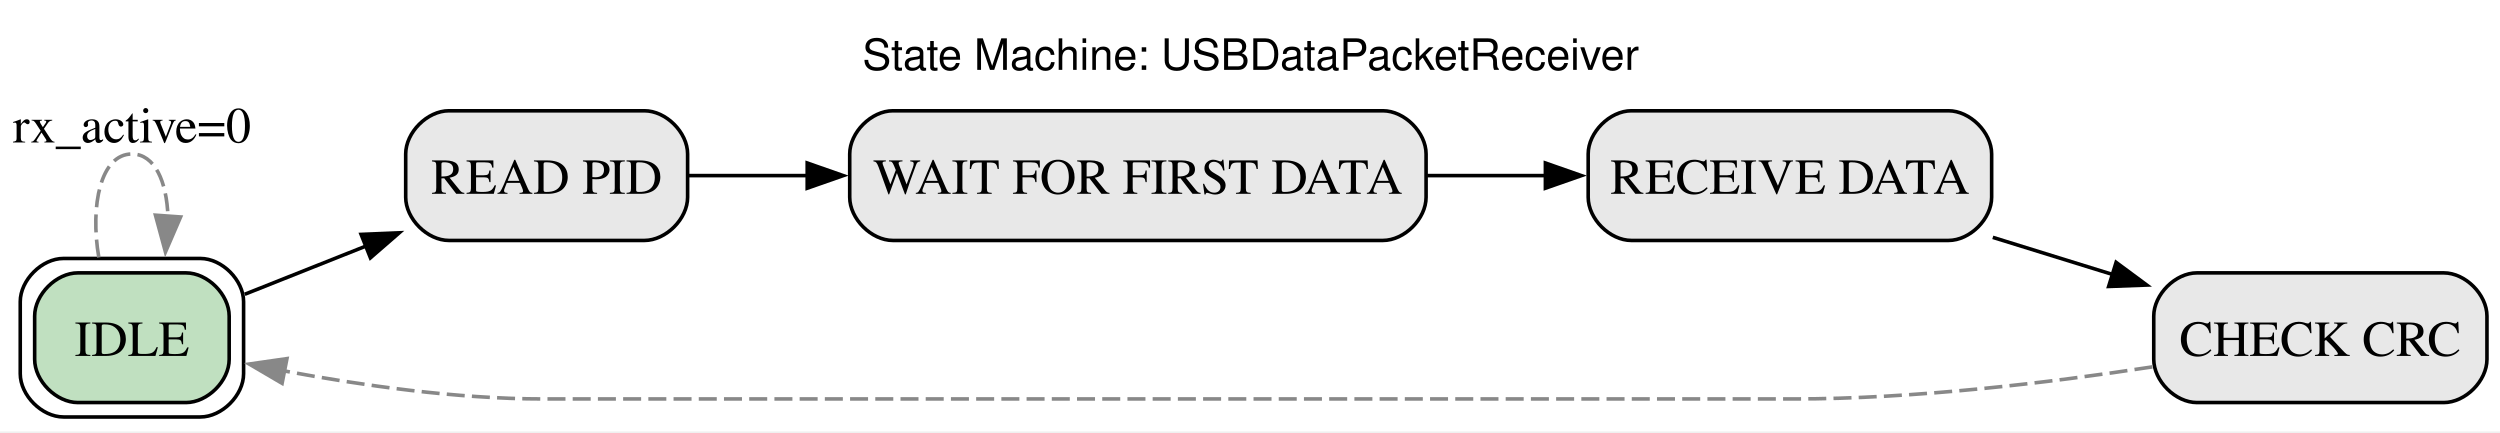
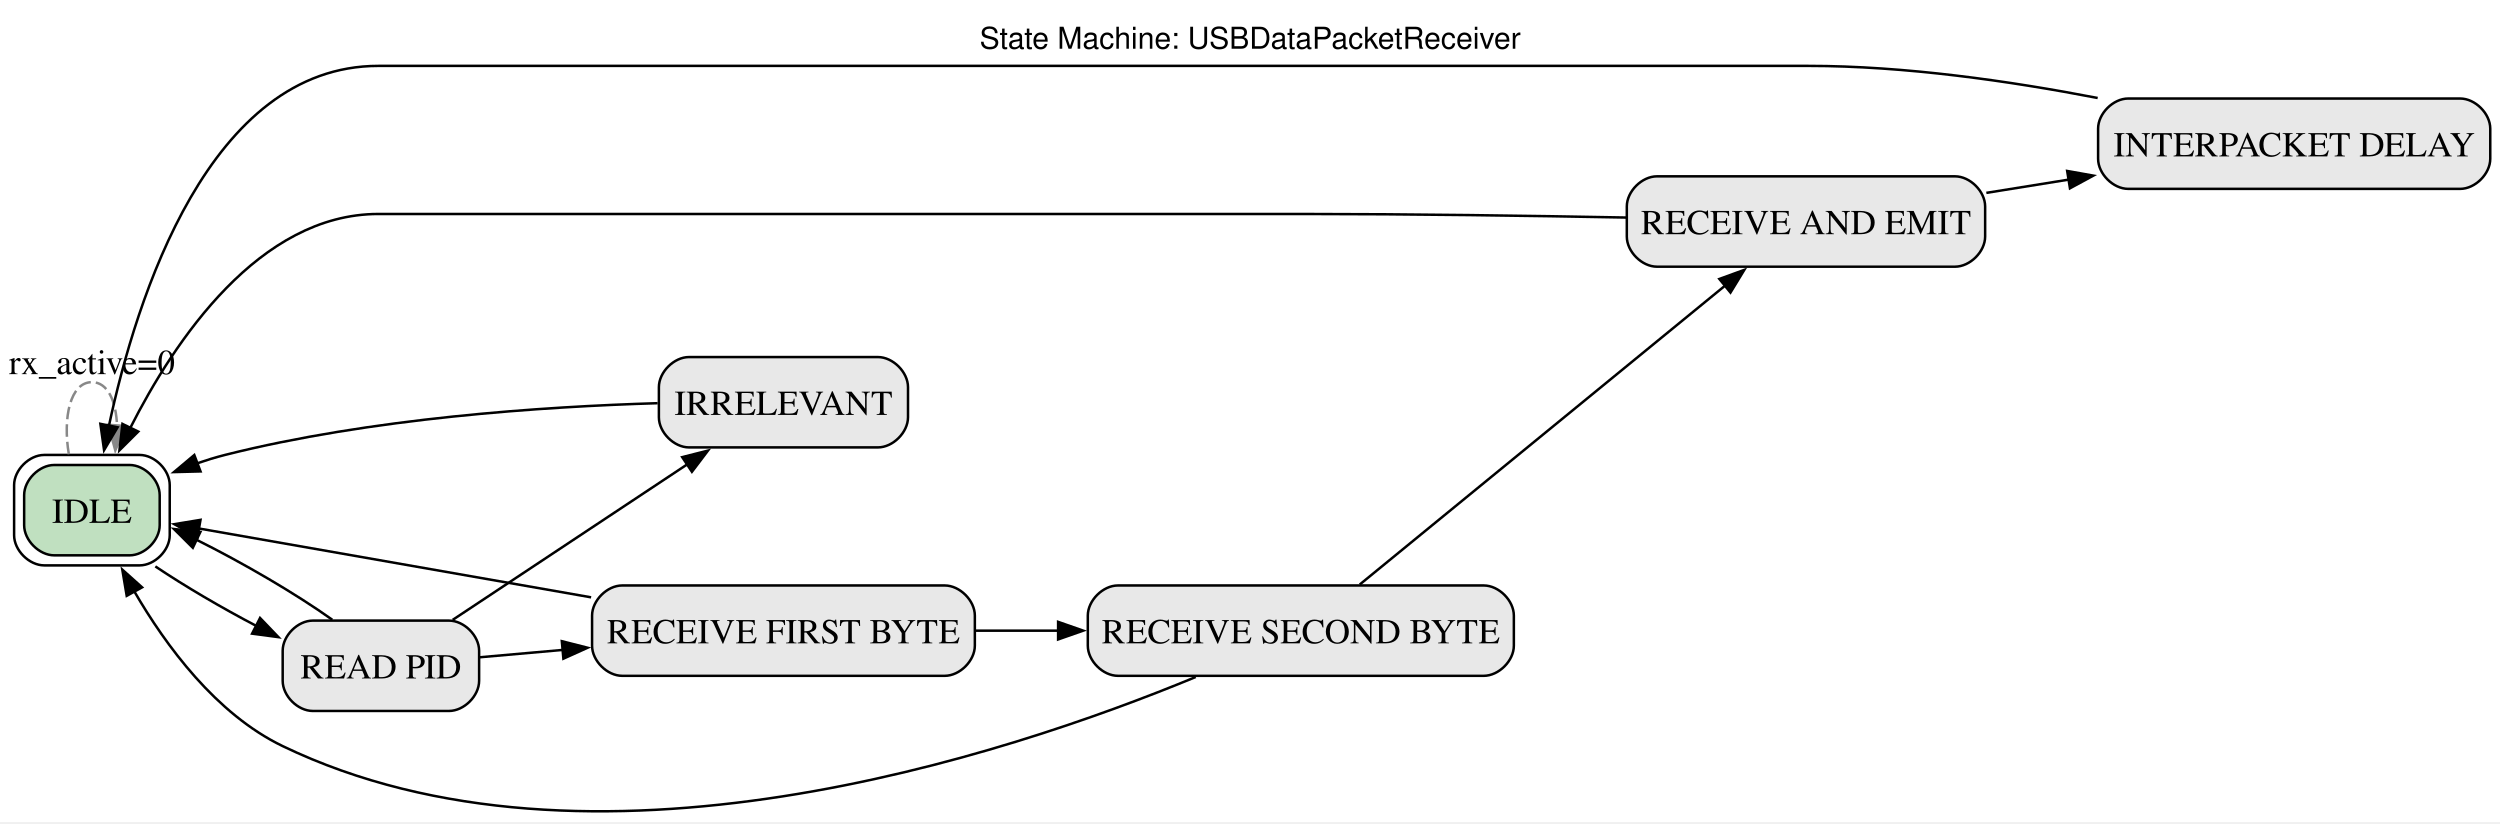
- <svg xmlns="http://www.w3.org/2000/svg" width="694pt" height="120pt" viewBox="0.00 0.00 694.00 120.00">
-   <g id="graph0" class="graph" transform="scale(1 1) rotate(0) translate(4 115.75)">
-     <polygon fill="white" stroke="none" points="-4,4 -4,-115.75 690.38,-115.75 690.38,4 -4,4" />
-     <text xml:space="preserve" text-anchor="middle" x="343.19" y="-96.35" font-family="Helvetica,sans-Serif" font-size="12.00">State Machine: USBDataPacketReceiver</text>
+ <svg xmlns="http://www.w3.org/2000/svg" width="996pt" height="328pt" viewBox="0.00 0.00 996.00 328.00">
+   <g id="graph0" class="graph" transform="scale(1 1) rotate(0) translate(4 323.52)">
+     <polygon fill="white" stroke="none" points="-4,4 -4,-323.52 992.12,-323.52 992.12,4 -4,4" />
+     <text xml:space="preserve" text-anchor="middle" x="494.06" y="-304.12" font-family="Helvetica,sans-Serif" font-size="12.00">State Machine: USBDataPacketReceiver</text>
    <g id="node1" class="node">
-       <path fill="#c0e0c0" stroke="black" d="M47.62,-40C47.62,-40 17.62,-40 17.62,-40 11.62,-40 5.62,-34 5.62,-28 5.62,-28 5.62,-16 5.62,-16 5.62,-10 11.62,-4 17.62,-4 17.62,-4 47.62,-4 47.62,-4 53.62,-4 59.62,-10 59.62,-16 59.62,-16 59.62,-28 59.62,-28 59.62,-34 53.62,-40 47.62,-40" />
-       <path fill="none" stroke="black" d="M51.62,-44C51.62,-44 13.62,-44 13.62,-44 7.62,-44 1.62,-38 1.62,-32 1.62,-32 1.62,-12 1.62,-12 1.62,-6 7.62,0 13.62,0 13.62,0 51.62,0 51.62,0 57.62,0 63.62,-6 63.62,-12 63.62,-12 63.62,-32 63.62,-32 63.62,-38 57.62,-44 51.62,-44" />
-       <text xml:space="preserve" text-anchor="middle" x="32.62" y="-16.95" font-family="Times,serif" font-size="14.00">IDLE</text>
+       <path fill="#c0e0c0" stroke="black" d="M47.62,-138.27C47.62,-138.27 17.62,-138.27 17.62,-138.27 11.62,-138.27 5.62,-132.27 5.62,-126.27 5.62,-126.27 5.62,-114.27 5.62,-114.27 5.62,-108.27 11.62,-102.27 17.62,-102.27 17.62,-102.27 47.62,-102.27 47.62,-102.27 53.62,-102.27 59.62,-108.27 59.62,-114.27 59.62,-114.27 59.62,-126.27 59.62,-126.27 59.62,-132.27 53.62,-138.27 47.62,-138.27" />
+       <path fill="none" stroke="black" d="M51.62,-142.27C51.62,-142.27 13.62,-142.27 13.62,-142.27 7.62,-142.27 1.62,-136.27 1.62,-130.27 1.62,-130.27 1.62,-110.27 1.62,-110.27 1.62,-104.27 7.62,-98.27 13.62,-98.27 13.62,-98.27 51.62,-98.27 51.62,-98.27 57.62,-98.27 63.62,-104.27 63.62,-110.27 63.62,-110.27 63.62,-130.27 63.62,-130.27 63.62,-136.27 57.62,-142.27 51.62,-142.27" />
+       <text xml:space="preserve" text-anchor="middle" x="32.62" y="-115.22" font-family="Times,serif" font-size="14.00">IDLE</text>
+     </g>
+     <g id="edge13" class="edge">
+       <path fill="none" stroke="#888888" stroke-dasharray="5,2" d="M23.43,-142.55C20.94,-157.15 24,-171.27 32.62,-171.27 38.96,-171.27 42.29,-163.65 42.63,-153.83" />
+       <polygon fill="#888888" stroke="#888888" points="46.13,-153.79 41.93,-144.06 39.15,-154.29 46.13,-153.79" />
+       <text xml:space="preserve" text-anchor="middle" x="32.62" y="-174.47" font-family="Times,serif" font-size="14.00">rx_active=0</text>
+     </g>
+     <g id="node4" class="node">
+       <path fill="#e8e8e8" stroke="black" d="M174.88,-76.27C174.88,-76.27 120.62,-76.27 120.62,-76.27 114.62,-76.27 108.62,-70.27 108.62,-64.27 108.62,-64.27 108.62,-52.27 108.62,-52.27 108.62,-46.27 114.62,-40.27 120.62,-40.27 120.62,-40.27 174.88,-40.27 174.88,-40.27 180.88,-40.27 186.88,-46.27 186.88,-52.27 186.88,-52.27 186.88,-64.27 186.88,-64.27 186.88,-70.27 180.88,-76.27 174.88,-76.27" />
+       <text xml:space="preserve" text-anchor="middle" x="147.75" y="-53.22" font-family="Times,serif" font-size="14.00">READ PID</text>
+     </g>
+     <g id="edge1" class="edge">
+       <path fill="none" stroke="black" d="M57.89,-97.86C69.7,-89.93 84.33,-81.36 98.29,-74.06" />
+       <polygon fill="black" stroke="black" points="99.6,-77.32 106.93,-69.68 96.43,-71.08 99.6,-77.32" />
+     </g>
+     <g id="node2" class="node">
+       <path fill="#e8e8e8" stroke="black" d="M976.12,-284.27C976.12,-284.27 843.88,-284.27 843.88,-284.27 837.88,-284.27 831.88,-278.27 831.88,-272.27 831.88,-272.27 831.88,-260.27 831.88,-260.27 831.88,-254.27 837.88,-248.27 843.88,-248.27 843.88,-248.27 976.12,-248.27 976.12,-248.27 982.12,-248.27 988.12,-254.27 988.12,-260.27 988.12,-260.27 988.12,-272.27 988.12,-272.27 988.12,-278.27 982.12,-284.27 976.12,-284.27" />
+       <text xml:space="preserve" text-anchor="middle" x="910" y="-261.22" font-family="Times,serif" font-size="14.00">INTERPACKET DELAY</text>
+     </g>
+     <g id="edge2" class="edge">
+       <path fill="none" stroke="black" d="M831.71,-284.48C796.74,-291.23 754.75,-297.27 716.5,-297.27 146.75,-297.27 146.75,-297.27 146.75,-297.27 79.42,-297.27 50.37,-205.22 39.4,-153.88" />
+       <polygon fill="black" stroke="black" points="42.85,-153.29 37.46,-144.17 35.99,-154.67 42.85,-153.29" />
+     </g>
+     <g id="node3" class="node">
+       <path fill="#e8e8e8" stroke="black" d="M345.75,-181.27C345.75,-181.27 270.5,-181.27 270.5,-181.27 264.5,-181.27 258.5,-175.27 258.5,-169.27 258.5,-169.27 258.5,-157.27 258.5,-157.27 258.5,-151.27 264.5,-145.27 270.5,-145.27 270.5,-145.27 345.75,-145.27 345.75,-145.27 351.75,-145.27 357.75,-151.27 357.75,-157.27 357.75,-157.27 357.75,-169.27 357.75,-169.27 357.75,-175.27 351.75,-181.27 345.75,-181.27" />
+       <text xml:space="preserve" text-anchor="middle" x="308.12" y="-158.22" font-family="Times,serif" font-size="14.00">IRRELEVANT</text>
+     </g>
+     <g id="edge3" class="edge">
+       <path fill="none" stroke="black" d="M258,-162.89C212.63,-161.54 143.67,-156.93 85.62,-142.27 81.9,-141.33 78.1,-140.16 74.33,-138.86" />
+       <polygon fill="black" stroke="black" points="75.89,-135.71 65.3,-135.44 73.41,-142.25 75.89,-135.71" />
+     </g>
+     <g id="edge4" class="edge">
+       <path fill="none" stroke="black" d="M128.4,-76.6C113.77,-87.03 92.74,-99.29 74.21,-108.51" />
+       <polygon fill="black" stroke="black" points="72.82,-105.29 65.31,-112.76 75.84,-111.61 72.82,-105.29" />
+     </g>
+     <g id="edge5" class="edge">
+       <path fill="none" stroke="black" d="M176.34,-76.56C202.29,-93.77 241.35,-119.67 270.03,-138.68" />
+       <polygon fill="black" stroke="black" points="267.79,-141.4 278.06,-144 271.66,-135.56 267.79,-141.4" />
+     </g>
+     <g id="node6" class="node">
+       <path fill="#e8e8e8" stroke="black" d="M372.38,-90.27C372.38,-90.27 243.88,-90.27 243.88,-90.27 237.88,-90.27 231.88,-84.27 231.88,-78.27 231.88,-78.27 231.88,-66.27 231.88,-66.27 231.88,-60.27 237.88,-54.27 243.88,-54.27 243.88,-54.27 372.38,-54.27 372.38,-54.27 378.38,-54.27 384.38,-60.27 384.38,-66.27 384.38,-66.27 384.38,-78.27 384.38,-78.27 384.38,-84.27 378.38,-90.27 372.38,-90.27" />
+       <text xml:space="preserve" text-anchor="middle" x="308.12" y="-67.22" font-family="Times,serif" font-size="14.00">RECEIVE FIRST BYTE</text>
    </g>
    <g id="edge6" class="edge">
-       <path fill="none" stroke="#888888" stroke-dasharray="5,2" d="M23.43,-44.28C20.94,-58.88 24,-73 32.62,-73 38.96,-73 42.29,-65.38 42.63,-55.56" />
-       <polygon fill="#888888" stroke="#888888" points="46.13,-55.52 41.93,-45.79 39.15,-56.02 46.13,-55.52" />
-       <text xml:space="preserve" text-anchor="middle" x="32.62" y="-76.2" font-family="Times,serif" font-size="14.00">rx_active=0</text>
-     </g>
-     <g id="node2" class="node">
-       <path fill="#e8e8e8" stroke="black" d="M174.88,-85C174.88,-85 120.62,-85 120.62,-85 114.62,-85 108.62,-79 108.62,-73 108.62,-73 108.62,-61 108.62,-61 108.62,-55 114.62,-49 120.62,-49 120.62,-49 174.88,-49 174.88,-49 180.88,-49 186.88,-55 186.88,-61 186.88,-61 186.88,-73 186.88,-73 186.88,-79 180.88,-85 174.88,-85" />
-       <text xml:space="preserve" text-anchor="middle" x="147.75" y="-61.95" font-family="Times,serif" font-size="14.00">READ PID</text>
-     </g>
-     <g id="edge1" class="edge">
-       <path fill="none" stroke="black" d="M63.94,-34.06C74.36,-38.21 86.31,-42.96 97.83,-47.54" />
-       <polygon fill="black" stroke="black" points="96.24,-50.68 106.83,-51.12 98.83,-44.17 96.24,-50.68" />
-     </g>
-     <g id="node3" class="node">
-       <path fill="#e8e8e8" stroke="black" d="M379.88,-85C379.88,-85 243.88,-85 243.88,-85 237.88,-85 231.88,-79 231.88,-73 231.88,-73 231.88,-61 231.88,-61 231.88,-55 237.88,-49 243.88,-49 243.88,-49 379.88,-49 379.88,-49 385.88,-49 391.88,-55 391.88,-61 391.88,-61 391.88,-73 391.88,-73 391.88,-79 385.88,-85 379.88,-85" />
-       <text xml:space="preserve" text-anchor="middle" x="311.88" y="-61.95" font-family="Times,serif" font-size="14.00">WAIT FOR FIRST DATA</text>
-     </g>
-     <g id="edge2" class="edge">
-       <path fill="none" stroke="black" d="M187.17,-67C197.32,-67 208.71,-67 220.37,-67" />
-       <polygon fill="black" stroke="black" points="220.08,-70.5 230.08,-67 220.08,-63.5 220.08,-70.5" />
-     </g>
-     <g id="node4" class="node">
-       <path fill="#e8e8e8" stroke="black" d="M536.88,-85C536.88,-85 448.88,-85 448.88,-85 442.88,-85 436.88,-79 436.88,-73 436.88,-73 436.88,-61 436.88,-61 436.88,-55 442.88,-49 448.88,-49 448.88,-49 536.88,-49 536.88,-49 542.88,-49 548.88,-55 548.88,-61 548.88,-61 548.88,-73 548.88,-73 548.88,-79 542.88,-85 536.88,-85" />
-       <text xml:space="preserve" text-anchor="middle" x="492.88" y="-61.95" font-family="Times,serif" font-size="14.00">RECEIVE DATA</text>
-     </g>
-     <g id="edge3" class="edge">
-       <path fill="none" stroke="black" d="M392.17,-67C403.16,-67 414.35,-67 425.08,-67" />
-       <polygon fill="black" stroke="black" points="425,-70.5 435,-67 425,-63.5 425,-70.5" />
+       <path fill="none" stroke="black" d="M187.09,-61.66C197.29,-62.56 208.73,-63.57 220.39,-64.61" />
+       <polygon fill="black" stroke="black" points="219.83,-68.07 230.1,-65.46 220.45,-61.1 219.83,-68.07" />
    </g>
    <g id="node5" class="node">
-       <path fill="#e8e8e8" stroke="black" d="M674.38,-40C674.38,-40 605.88,-40 605.88,-40 599.88,-40 593.88,-34 593.88,-28 593.88,-28 593.88,-16 593.88,-16 593.88,-10 599.88,-4 605.88,-4 605.88,-4 674.38,-4 674.38,-4 680.38,-4 686.38,-10 686.38,-16 686.38,-16 686.38,-28 686.38,-28 686.38,-34 680.38,-40 674.38,-40" />
-       <text xml:space="preserve" text-anchor="middle" x="640.12" y="-16.95" font-family="Times,serif" font-size="14.00">CHECK CRC</text>
+       <path fill="#e8e8e8" stroke="black" d="M774.88,-253.27C774.88,-253.27 656.12,-253.27 656.12,-253.27 650.12,-253.27 644.12,-247.27 644.12,-241.27 644.12,-241.27 644.12,-229.27 644.12,-229.27 644.12,-223.27 650.12,-217.27 656.12,-217.27 656.12,-217.27 774.88,-217.27 774.88,-217.27 780.88,-217.27 786.88,-223.27 786.88,-229.27 786.88,-229.27 786.88,-241.27 786.88,-241.27 786.88,-247.27 780.88,-253.27 774.88,-253.27" />
+       <text xml:space="preserve" text-anchor="middle" x="715.5" y="-230.22" font-family="Times,serif" font-size="14.00">RECEIVE AND EMIT</text>
    </g>
-     <g id="edge4" class="edge">
-       <path fill="none" stroke="black" d="M549.2,-49.86C560.15,-46.47 571.65,-42.91 582.63,-39.5" />
-       <polygon fill="black" stroke="black" points="583.43,-42.92 591.95,-36.62 581.36,-36.23 583.43,-42.92" />
+     <g id="edge7" class="edge">
+       <path fill="none" stroke="black" d="M643.96,-236.85C605.85,-237.57 557.98,-238.27 515.25,-238.27 146.75,-238.27 146.75,-238.27 146.75,-238.27 99.3,-238.27 65.57,-187.93 47.89,-153.01" />
+       <polygon fill="black" stroke="black" points="51.08,-151.58 43.58,-144.11 44.78,-154.63 51.08,-151.58" />
    </g>
-     <g id="edge5" class="edge">
-       <path fill="none" stroke="#888888" stroke-dasharray="5,2" d="M593.49,-13.9C564.96,-9.52 527.39,-5 493.88,-5 146.75,-5 146.75,-5 146.75,-5 122.79,-5 96.28,-8.78 74.96,-12.77" />
-       <polygon fill="#888888" stroke="#888888" points="74.31,-9.33 65.17,-14.69 75.66,-16.2 74.31,-9.33" />
+     <g id="edge8" class="edge">
+       <path fill="none" stroke="black" d="M787.36,-246.68C798.13,-248.42 809.36,-250.23 820.46,-252.01" />
+       <polygon fill="black" stroke="black" points="819.56,-255.41 829.99,-253.55 820.67,-248.5 819.56,-255.41" />
+     </g>
+     <g id="edge9" class="edge">
+       <path fill="none" stroke="black" d="M231.5,-85.54C181.04,-94.4 116.61,-105.71 75.23,-112.97" />
+       <polygon fill="black" stroke="black" points="74.67,-109.51 65.43,-114.69 75.88,-116.41 74.67,-109.51" />
+     </g>
+     <g id="node7" class="node">
+       <path fill="#e8e8e8" stroke="black" d="M587.12,-90.27C587.12,-90.27 441.38,-90.27 441.38,-90.27 435.38,-90.27 429.38,-84.27 429.38,-78.27 429.38,-78.27 429.38,-66.27 429.38,-66.27 429.38,-60.27 435.38,-54.27 441.38,-54.27 441.38,-54.27 587.12,-54.27 587.12,-54.27 593.12,-54.27 599.12,-60.27 599.12,-66.27 599.12,-66.27 599.12,-78.27 599.12,-78.27 599.12,-84.27 593.12,-90.27 587.12,-90.27" />
+       <text xml:space="preserve" text-anchor="middle" x="514.25" y="-67.22" font-family="Times,serif" font-size="14.00">RECEIVE SECOND BYTE</text>
+     </g>
+     <g id="edge10" class="edge">
+       <path fill="none" stroke="black" d="M384.84,-72.27C395.54,-72.27 406.65,-72.27 417.65,-72.27" />
+       <polygon fill="black" stroke="black" points="417.55,-75.77 427.55,-72.27 417.55,-68.77 417.55,-75.77" />
+     </g>
+     <g id="edge11" class="edge">
+       <path fill="none" stroke="black" d="M472.37,-53.8C396.51,-22.42 230.61,32.46 108.62,-26.27 82.16,-39.02 62.12,-66.15 49.45,-88.01" />
+       <polygon fill="black" stroke="black" points="46.48,-86.14 44.72,-96.59 52.61,-89.52 46.48,-86.14" />
+     </g>
+     <g id="edge12" class="edge">
+       <path fill="none" stroke="black" d="M537.72,-90.65C573.32,-119.77 642.77,-176.6 683.22,-209.68" />
+       <polygon fill="black" stroke="black" points="680.99,-212.38 690.94,-216 685.42,-206.96 680.99,-212.38" />
    </g>
  </g>
</svg>
